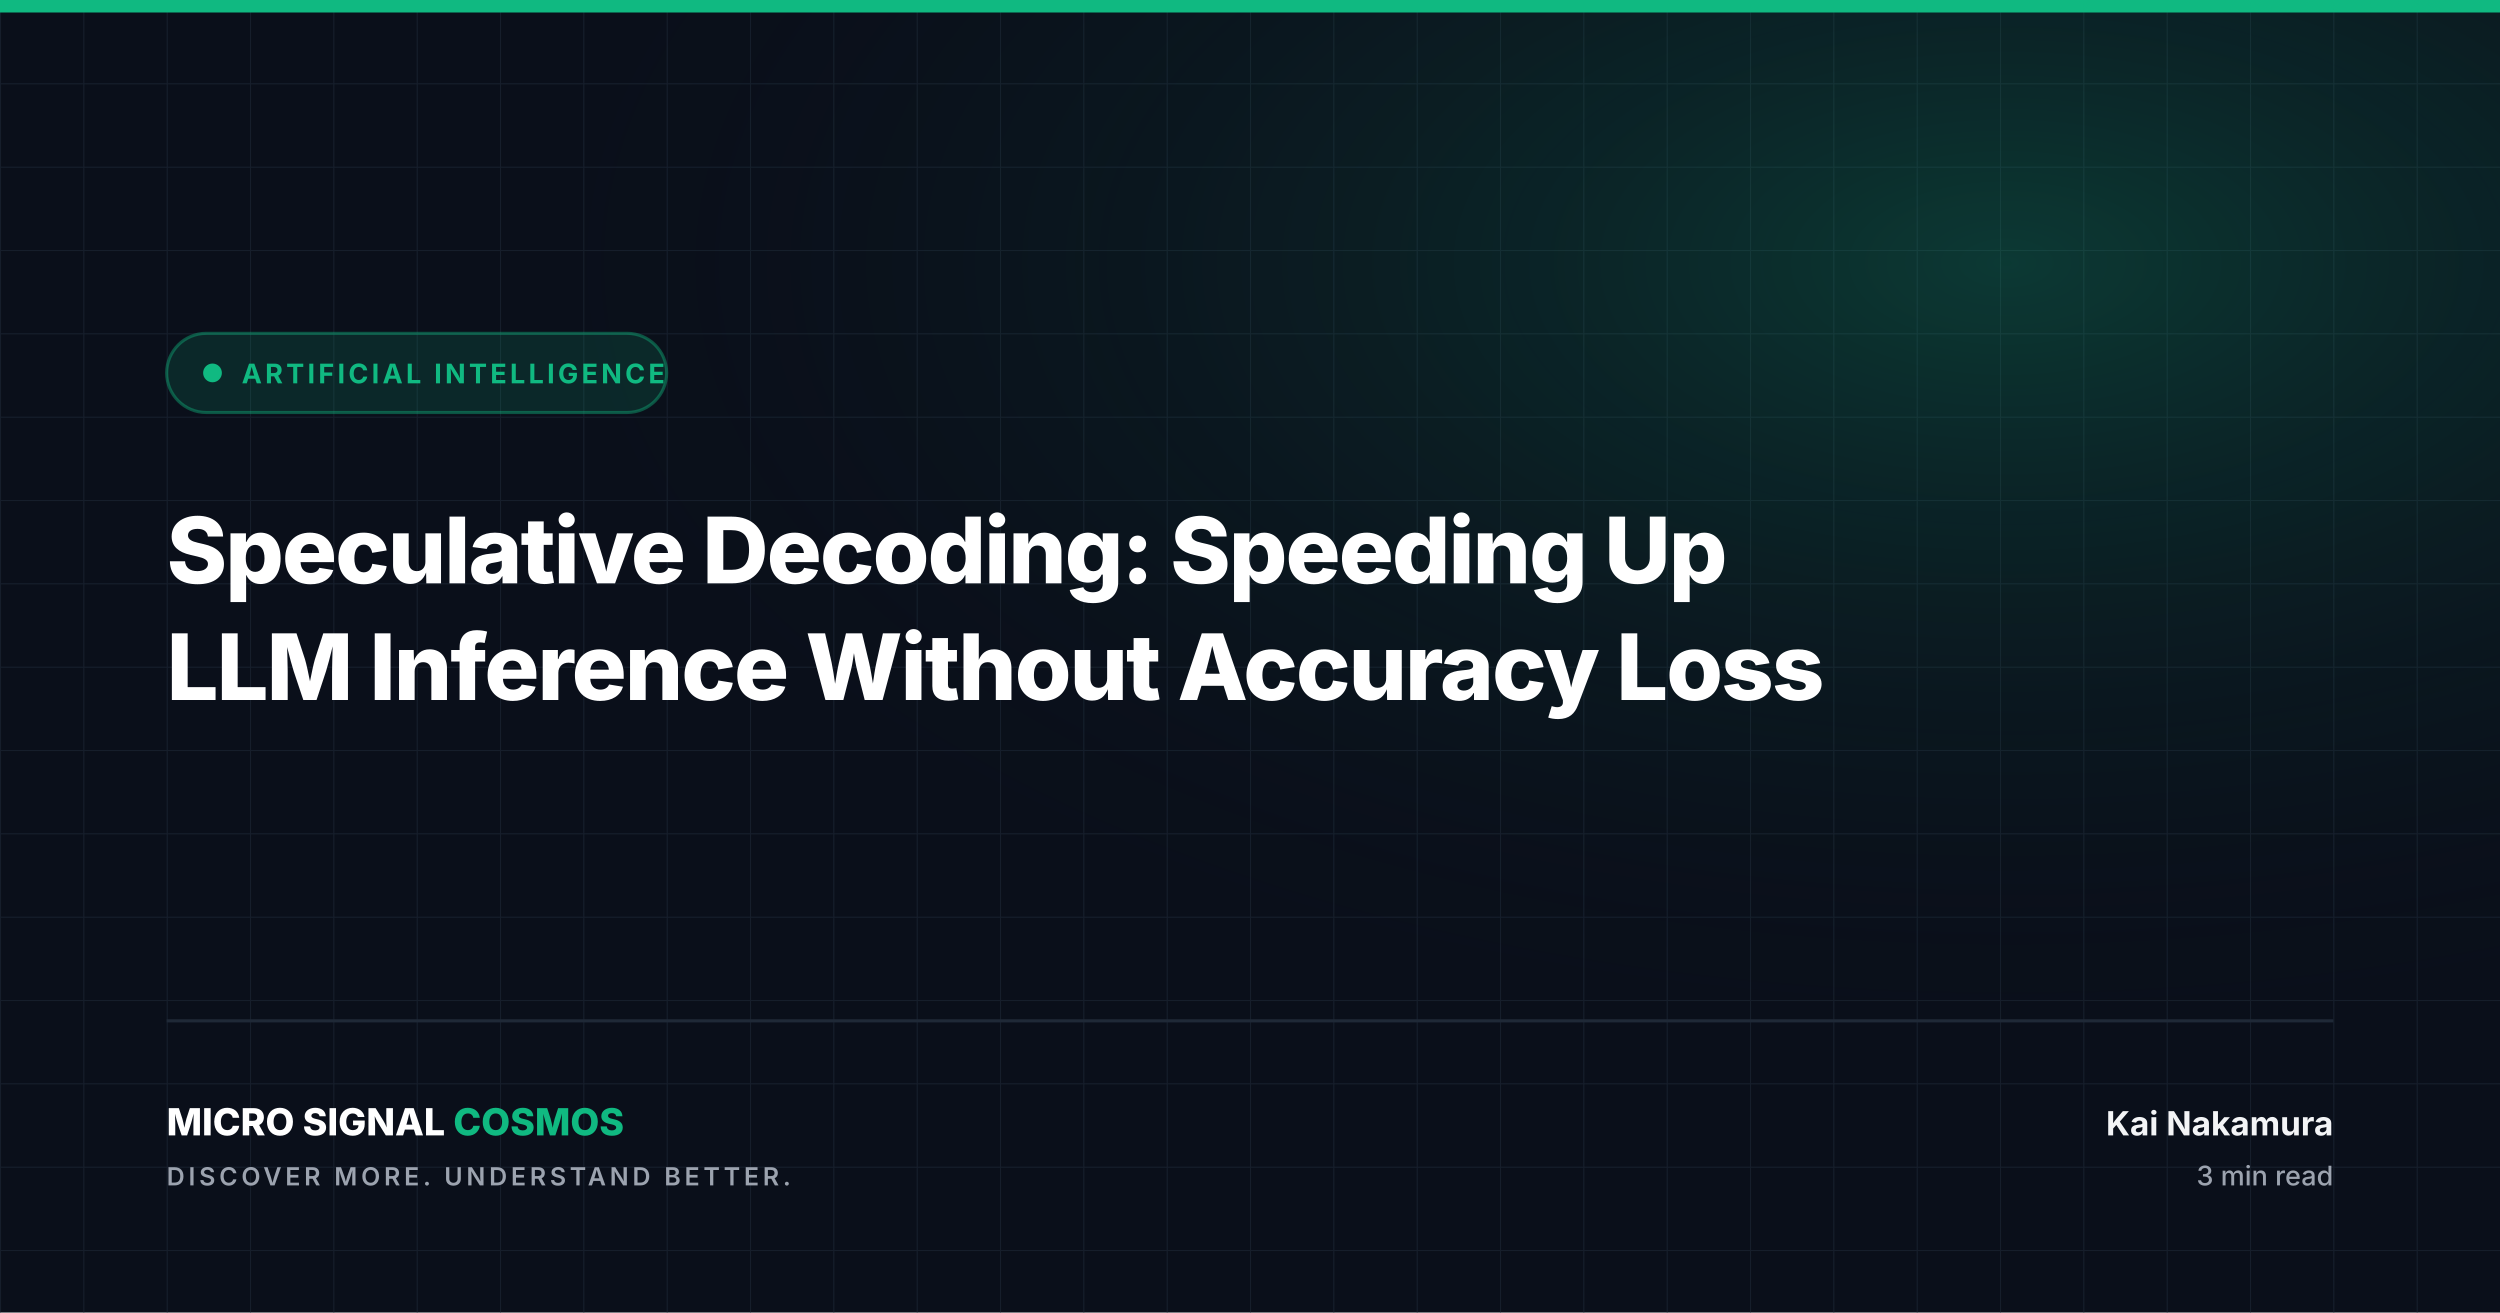
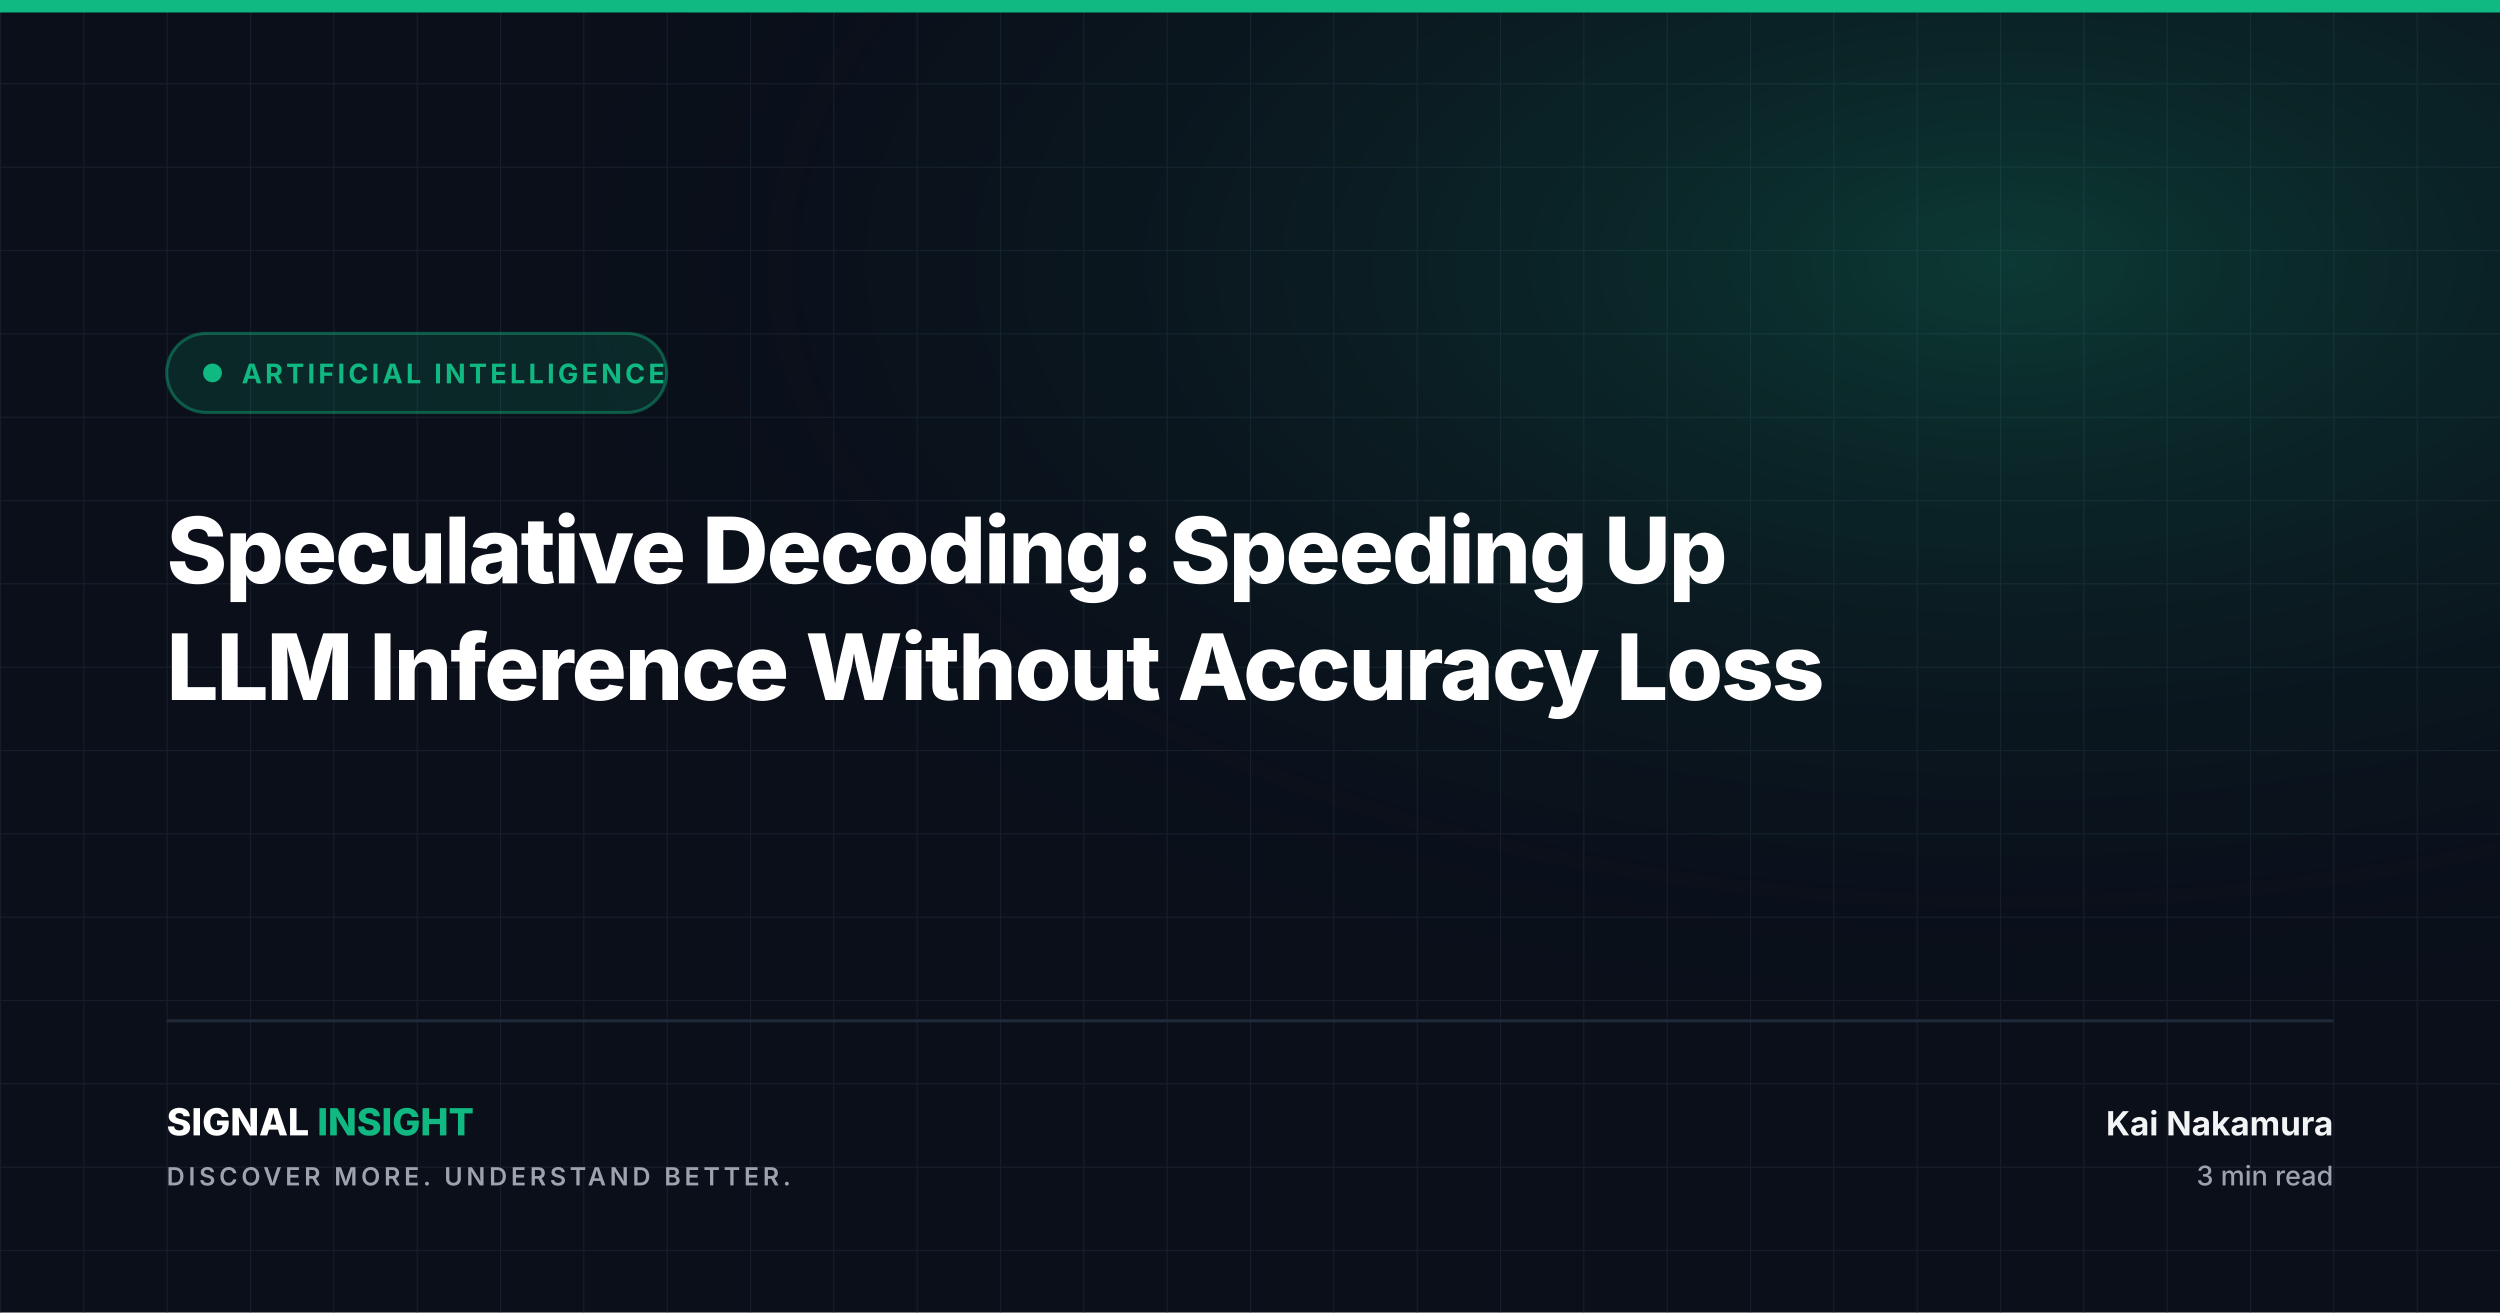
<svg xmlns="http://www.w3.org/2000/svg" viewBox="0 0 1200 630" width="1200" height="630">
  <defs>
    <radialGradient id="glow" cx="80%" cy="20%" r="60%">
      <stop offset="0%" stop-color="#10b981" stop-opacity="0.25" />
      <stop offset="100%" stop-color="#0a0f1a" stop-opacity="0" />
    </radialGradient>
    <pattern id="grid" width="40" height="40" patternUnits="userSpaceOnUse">
      <path d="M 40 0 L 0 0 0 40" fill="none" stroke="#1f2937" stroke-width="1" stroke-opacity="0.6" />
    </pattern>
  </defs>
  <rect width="1200" height="630" fill="#0a0f1a" />
  <rect width="1200" height="630" fill="url(#grid)" />
  <rect width="1200" height="630" fill="url(#glow)" />
  <rect x="0" y="0" width="1200" height="6" fill="#10b981" />
  <g transform="translate(80, 160)">
    <rect width="240" height="38" rx="19" fill="#10b981" fill-opacity="0.15" stroke="#10b981" stroke-opacity="0.4" stroke-width="1.5" />
    <circle cx="22" cy="19" r="4.5" fill="#10b981" />
    <text x="36" y="24" font-family="Inter, system-ui, sans-serif" font-size="13" font-weight="700" fill="#10b981" letter-spacing="0.12em">ARTIFICIAL INTELLIGENCE</text>
  </g>
  <g>
    <text x="80" y="280" font-family="Inter, system-ui, -apple-system, sans-serif" font-size="44" font-weight="800" fill="#FFFFFF" letter-spacing="-0.02em">Speculative Decoding: Speeding Up</text>
    <text x="80" y="336" font-family="Inter, system-ui, -apple-system, sans-serif" font-size="44" font-weight="800" fill="#FFFFFF" letter-spacing="-0.02em">LLM Inference Without Accuracy Loss</text>
  </g>
  <line x1="80" y1="490" x2="1120" y2="490" stroke="#1f2937" stroke-width="1.5" />
  <g transform="translate(80, 545)">
-     <text x="0" y="0" font-family="Inter, system-ui, sans-serif" font-size="18" font-weight="800" fill="#FFFFFF">MICRO SIGNAL <tspan fill="#10b981">COSMOS</tspan>
+     <text x="0" y="0" font-family="Inter, system-ui, sans-serif" font-size="18" font-weight="800" fill="#FFFFFF">SIGNAL <tspan fill="#10b981">INSIGHT</tspan>
    </text>
    <text x="0" y="24" font-family="Inter, system-ui, sans-serif" font-size="12" font-weight="600" fill="#9ca3af" letter-spacing="0.15em">DISCOVER MORE. UNDERSTAND BETTER.</text>
    <text x="1040" y="0" text-anchor="end" font-family="Inter, system-ui, sans-serif" font-size="16" font-weight="700" fill="#f3f4f6">Kai Nakamura</text>
    <text x="1040" y="24" text-anchor="end" font-family="Inter, system-ui, sans-serif" font-size="13" font-weight="500" fill="#9ca3af">3 min read</text>
  </g>
</svg>
